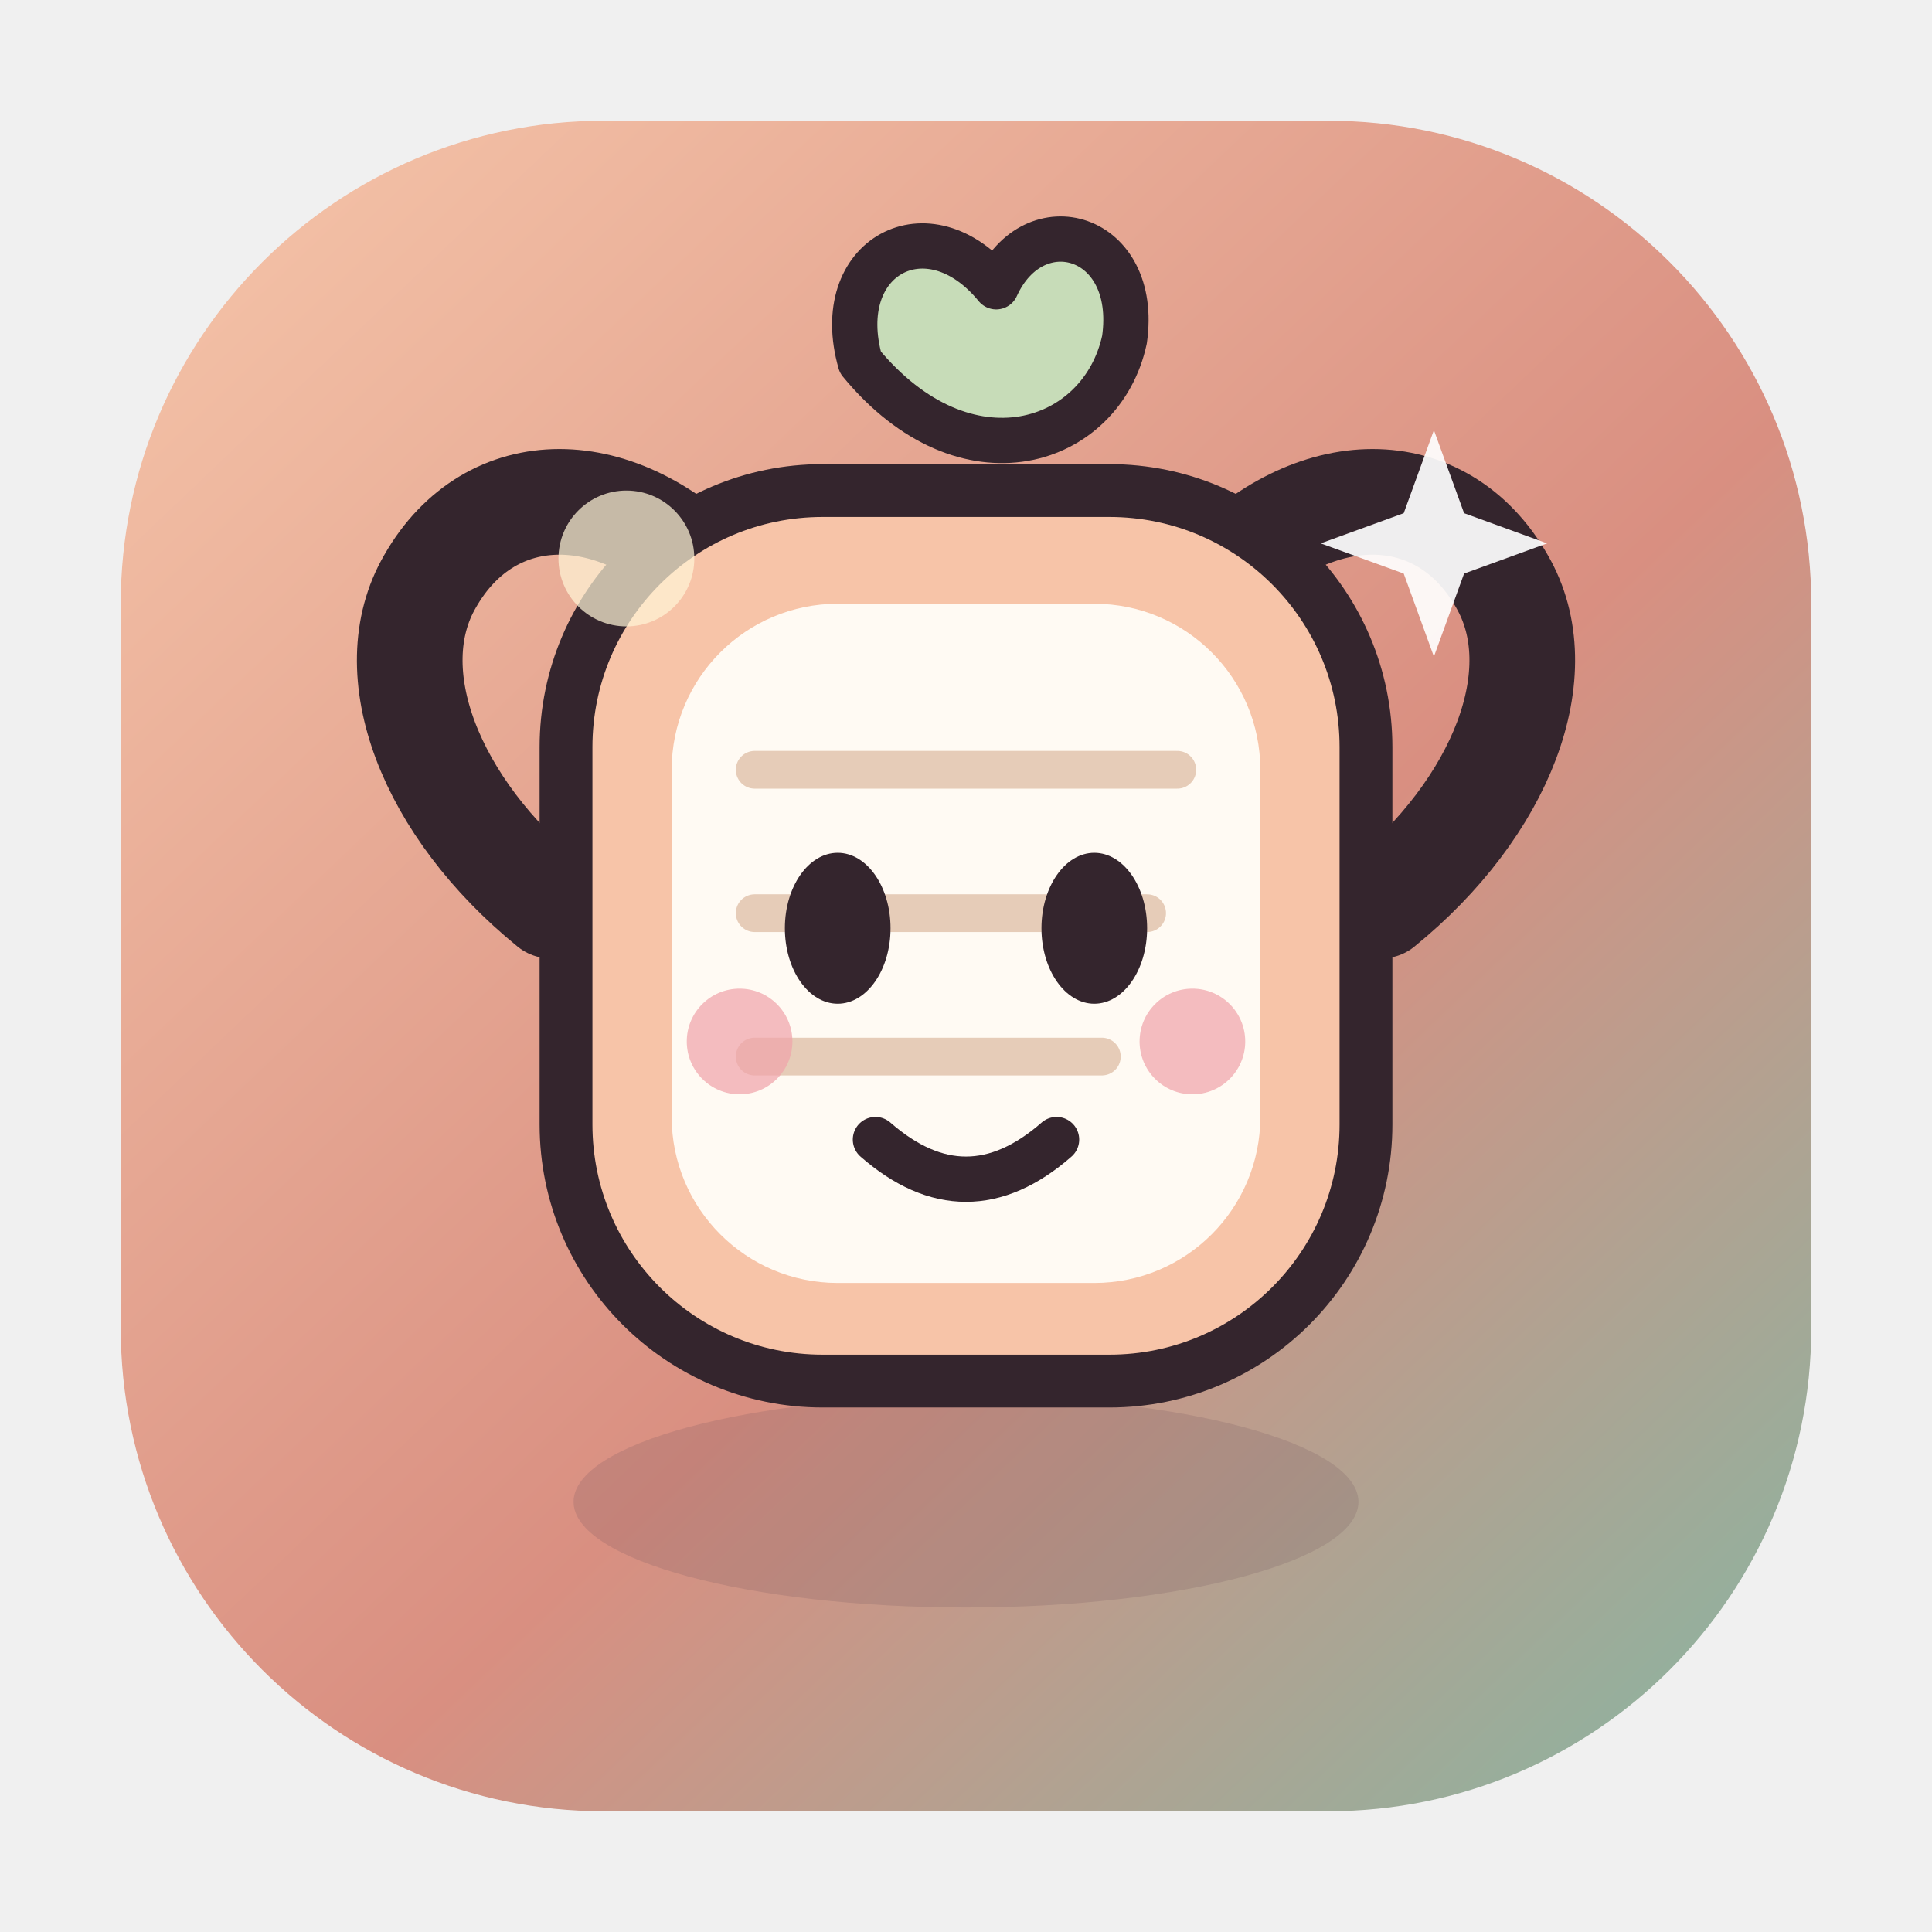
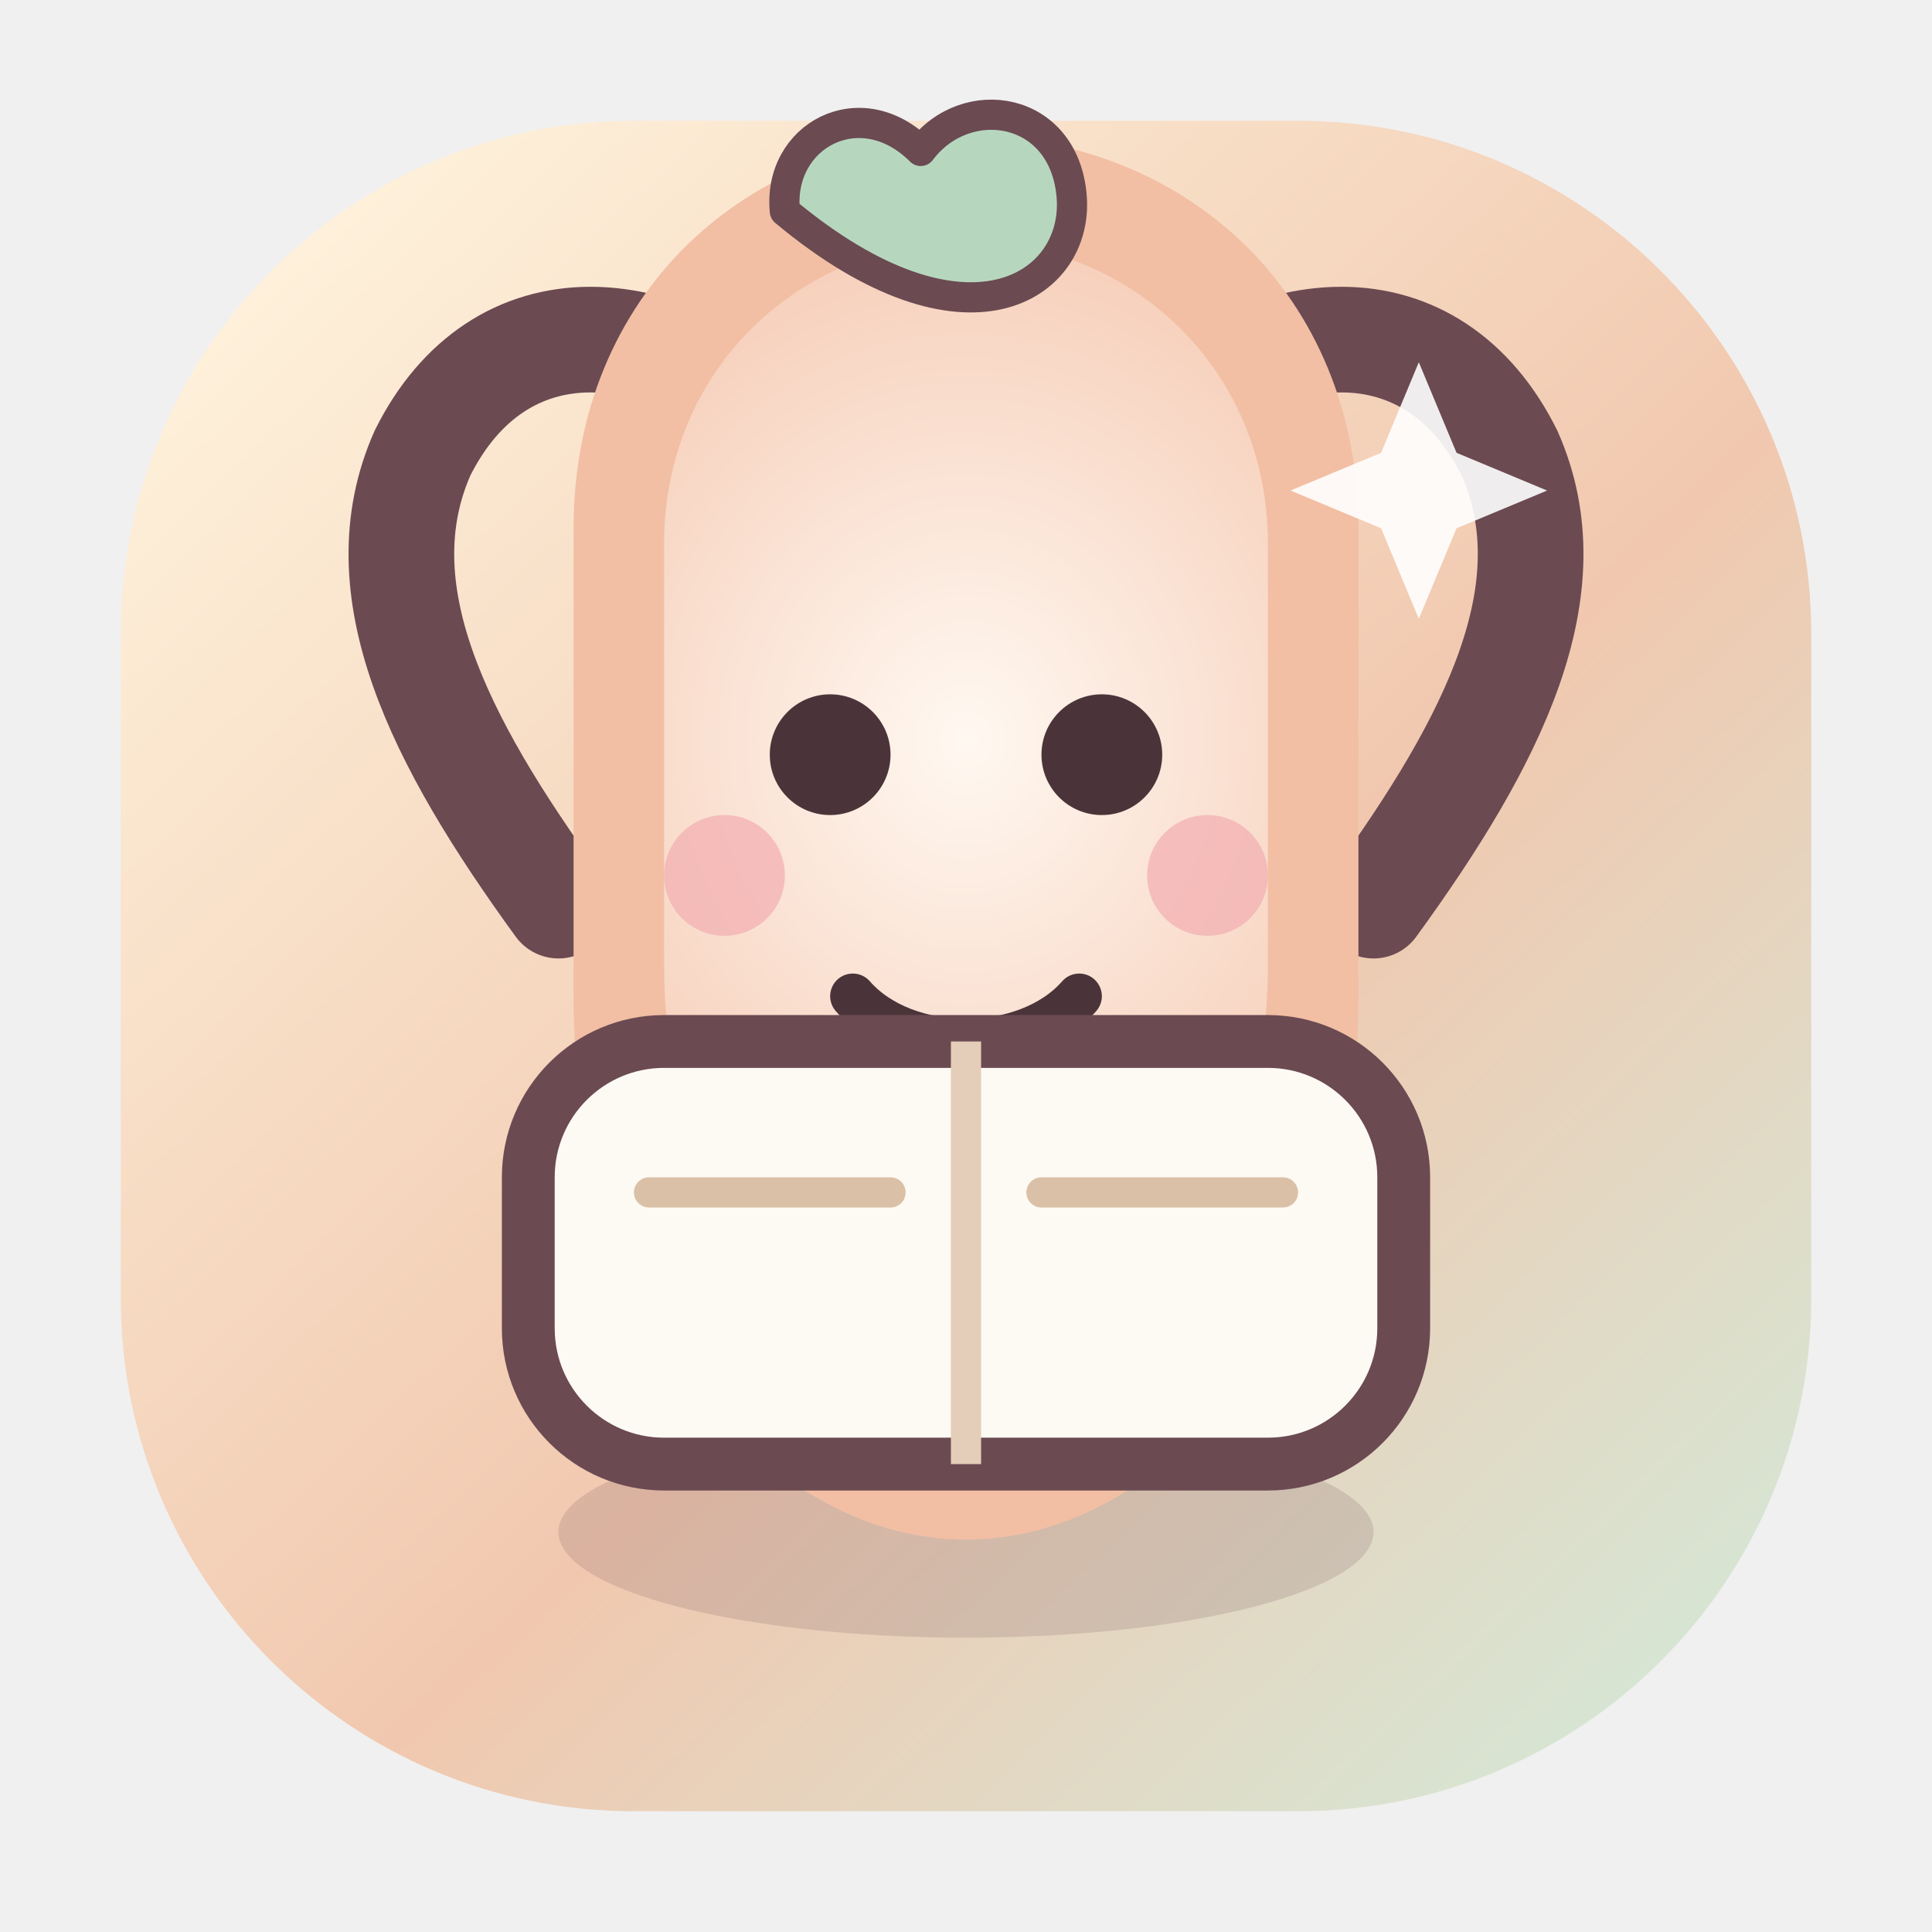
<svg xmlns="http://www.w3.org/2000/svg" width="256" height="256" viewBox="0 0 256 256" fill="none">
  <defs>
    <linearGradient id="icon-bg" x1="28" y1="24" x2="226" y2="232" gradientUnits="userSpaceOnUse">
-       <stop stop-color="#F4C2A7" />
-       <stop offset="0.58" stop-color="#D98F81" />
-       <stop offset="1" stop-color="#8FB29F" />
+       <stop stop-color="#FFF4DE" />
+       <stop offset="0.58" stop-color="#F1C8AF" />
+       <stop offset="1" stop-color="#D4E8D7" />
    </linearGradient>
+     <radialGradient id="icon-face" cx="0" cy="0" r="1" gradientUnits="userSpaceOnUse" gradientTransform="translate(128 98) rotate(90) scale(78 70)">
+       <stop stop-color="#FFF8F1" />
+       <stop offset="1" stop-color="#F5C9B2" />
+     </radialGradient>
  </defs>
-   <rect x="16" y="16" width="224" height="224" rx="64" fill="url(#icon-bg)" />
-   <ellipse cx="128" cy="199" rx="52" ry="14" fill="#6F4F59" opacity="0.2" />
-   <path d="M114 48C110 34 123 27 132 38C137 27 151 31 149 45C146 59 128 65 114 48Z" fill="#C7DCB8" stroke="#34252D" stroke-width="6" stroke-linejoin="round" />
-   <path d="M73 120C57 107 50 89 57 77C65 63 82 63 95 77" stroke="#34252D" stroke-width="14" stroke-linecap="round" stroke-linejoin="round" />
-   <path d="M183 120C199 107 206 89 199 77C191 63 174 63 161 77" stroke="#34252D" stroke-width="14" stroke-linecap="round" stroke-linejoin="round" />
-   <rect x="75" y="65" width="106" height="118" rx="34" fill="#F7C4A8" stroke="#34252D" stroke-width="7" />
-   <rect x="89" y="80" width="78" height="90" rx="22" fill="#FFFAF3" />
-   <path d="M100 102H156" stroke="#E6CCB8" stroke-width="5" stroke-linecap="round" />
-   <path d="M100 121H152" stroke="#E6CCB8" stroke-width="5" stroke-linecap="round" />
-   <path d="M100 140H146" stroke="#E6CCB8" stroke-width="5" stroke-linecap="round" />
-   <ellipse cx="111" cy="123" rx="7" ry="10" fill="#34252D" />
-   <ellipse cx="145" cy="123" rx="7" ry="10" fill="#34252D" />
-   <circle cx="98" cy="138" r="7" fill="#F0A4AA" opacity="0.72" />
-   <circle cx="158" cy="138" r="7" fill="#F0A4AA" opacity="0.72" />
-   <path d="M116 151C124 158 132 158 140 151" stroke="#34252D" stroke-width="6" stroke-linecap="round" />
-   <circle cx="83" cy="74" r="9" fill="#FFF4D6" opacity="0.72" />
-   <path d="M190 57L194 68L205 72L194 76L190 87L186 76L175 72L186 68L190 57Z" fill="white" opacity="0.92" />
+   <rect x="16" y="16" width="224" height="224" rx="68" fill="url(#icon-bg)" />
+   <ellipse cx="128" cy="203" rx="54" ry="14" fill="#6F4F59" opacity="0.18" />
+   <path d="M74 120C58 98 48 78 56 60C66 40 88 40 108 60" stroke="#6B4A52" stroke-width="14" stroke-linecap="round" />
+   <path d="M182 120C198 98 208 78 200 60C190 40 168 40 148 60" stroke="#6B4A52" stroke-width="14" stroke-linecap="round" />
+   <path d="M76 70C76 39 99 18 128 18C157 18 180 39 180 70V132C180 172 156 204 128 204C100 204 76 172 76 132V70Z" fill="#F2BFA4" />
+   <path d="M88 72C88 49 106 32 128 32C150 32 168 49 168 72V128C168 159 149 184 128 184C107 184 88 159 88 128V72Z" fill="url(#icon-face)" />
+   <circle cx="110" cy="100" r="8" fill="#4B3439" />
+   <circle cx="146" cy="100" r="8" fill="#4B3439" />
+   <circle cx="96" cy="116" r="8" fill="#F2AEB2" opacity="0.72" />
+   <circle cx="160" cy="116" r="8" fill="#F2AEB2" opacity="0.72" />
+   <path d="M113 132C120 140 136 140 143 132" stroke="#4B3439" stroke-width="6" stroke-linecap="round" />
+   <rect x="70" y="138" width="116" height="56" rx="18" fill="#FDF9F3" stroke="#6B4A52" stroke-width="7" />
+   <path d="M128 138V194" stroke="#E4CDB9" stroke-width="4" />
+   <path d="M86 158H118" stroke="#DAC0A6" stroke-width="4" stroke-linecap="round" />
+   <path d="M138 158H170" stroke="#DAC0A6" stroke-width="4" stroke-linecap="round" />
+   <path d="M104 28C103 18 114 12 122 20C128 12 141 14 142 26C143 38 128 48 104 28Z" fill="#B6D7BE" stroke="#6B4A52" stroke-width="4" stroke-linejoin="round" />
+   <path d="M188 48L193 60L205 65L193 70L188 82L183 70L171 65L183 60L188 48Z" fill="white" opacity="0.9" />
</svg>
